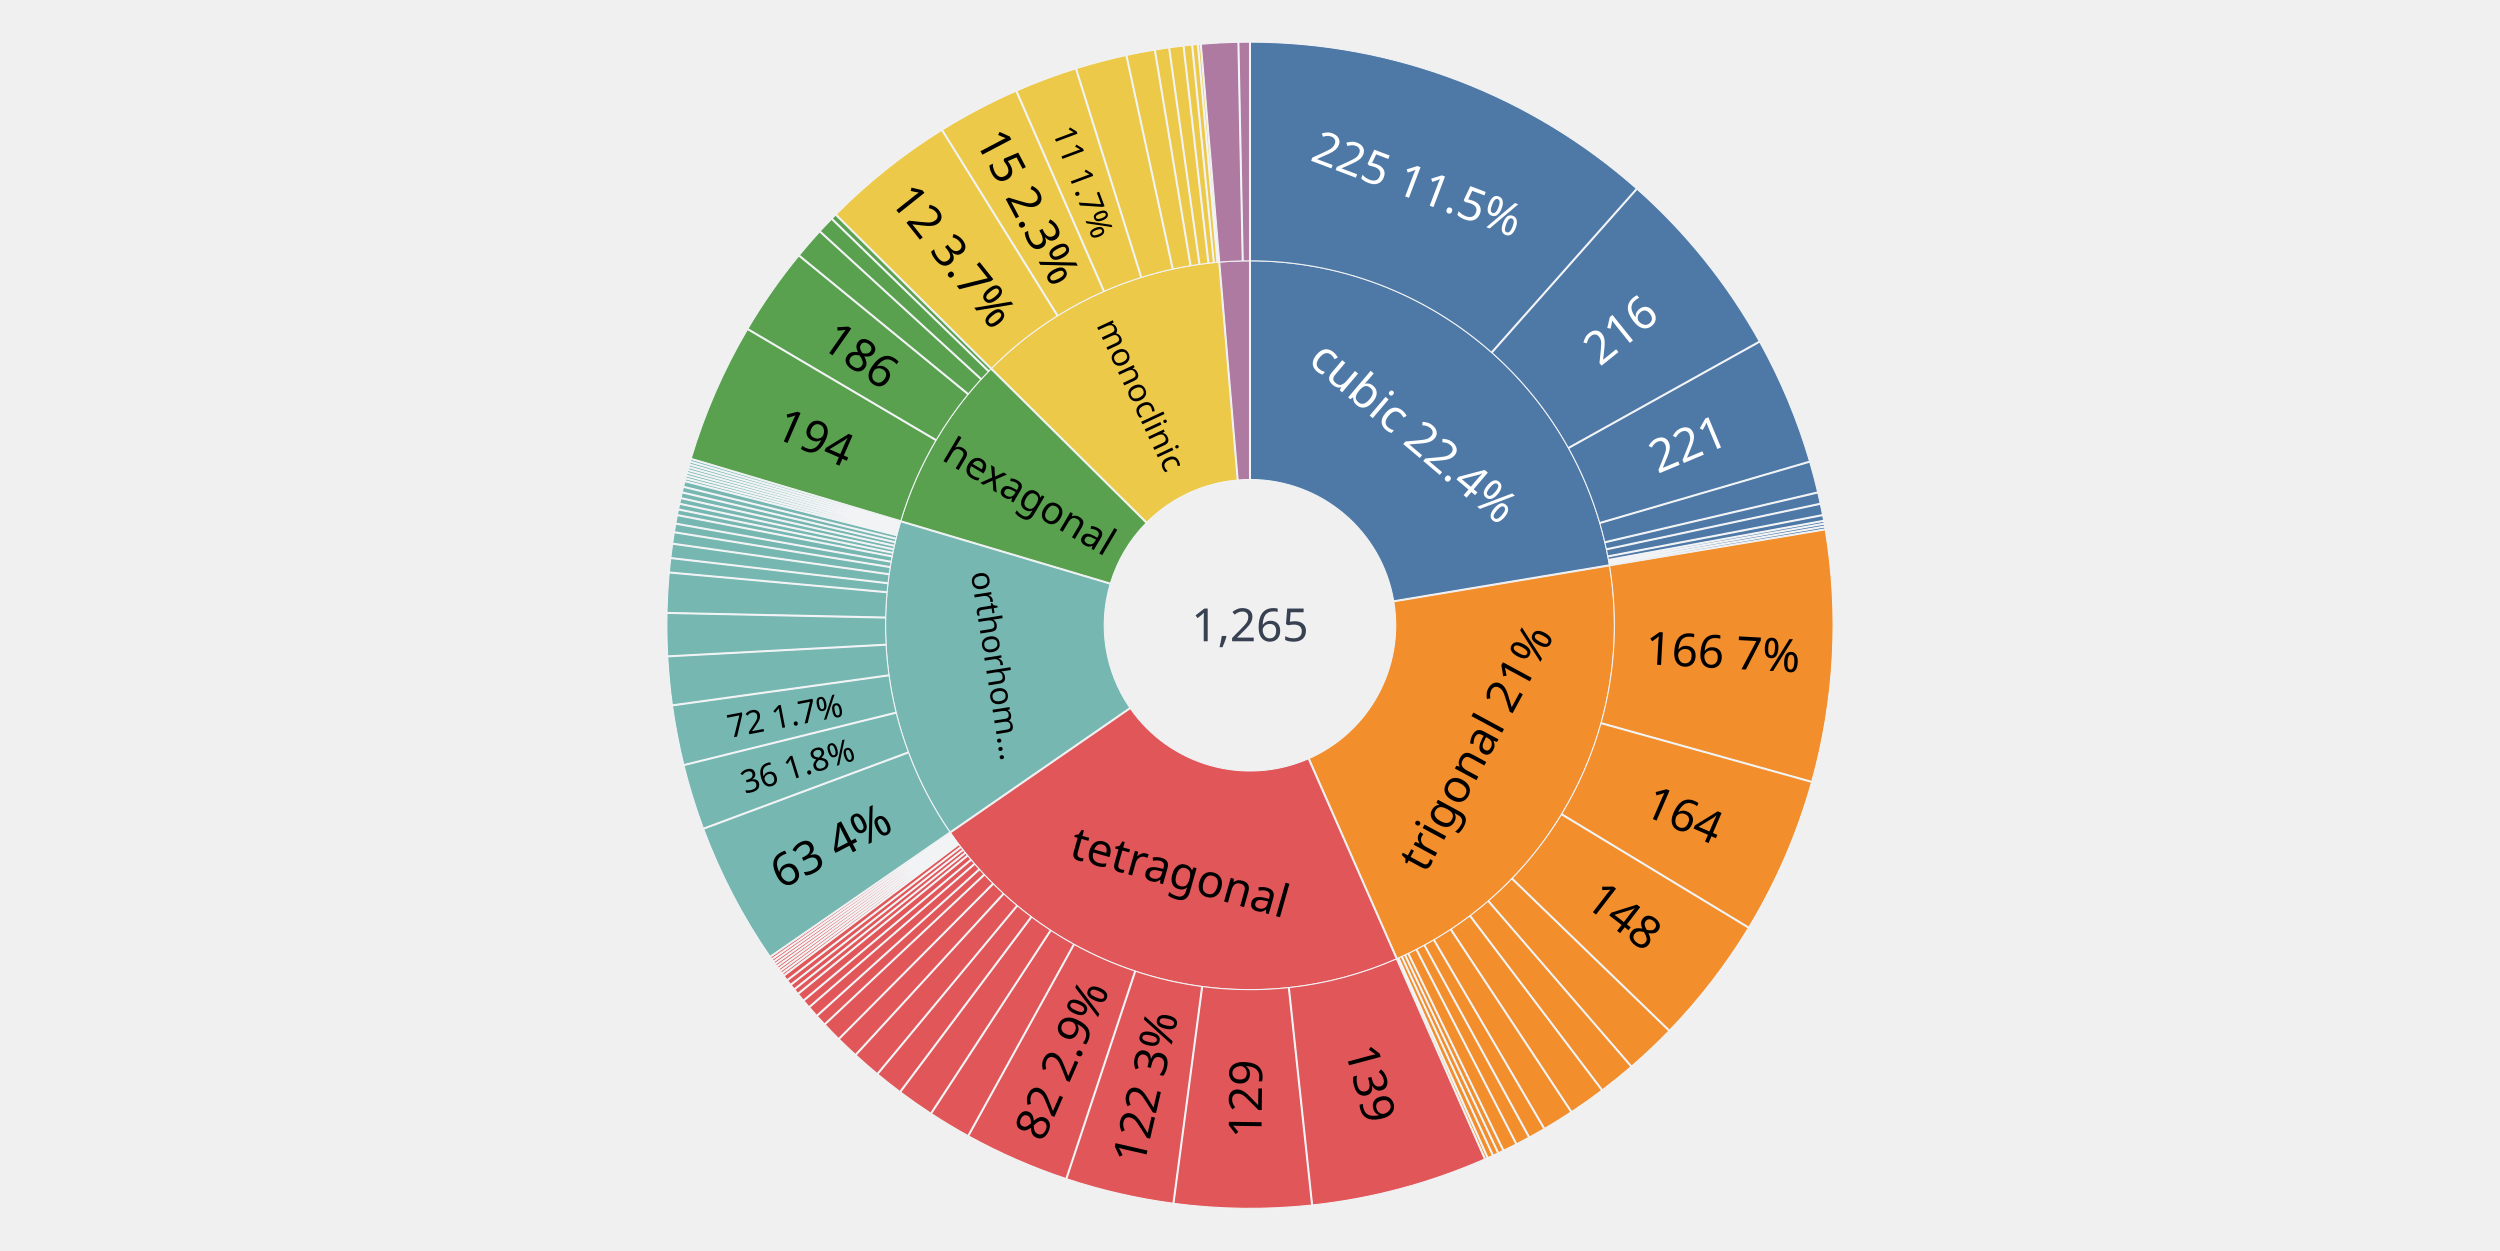
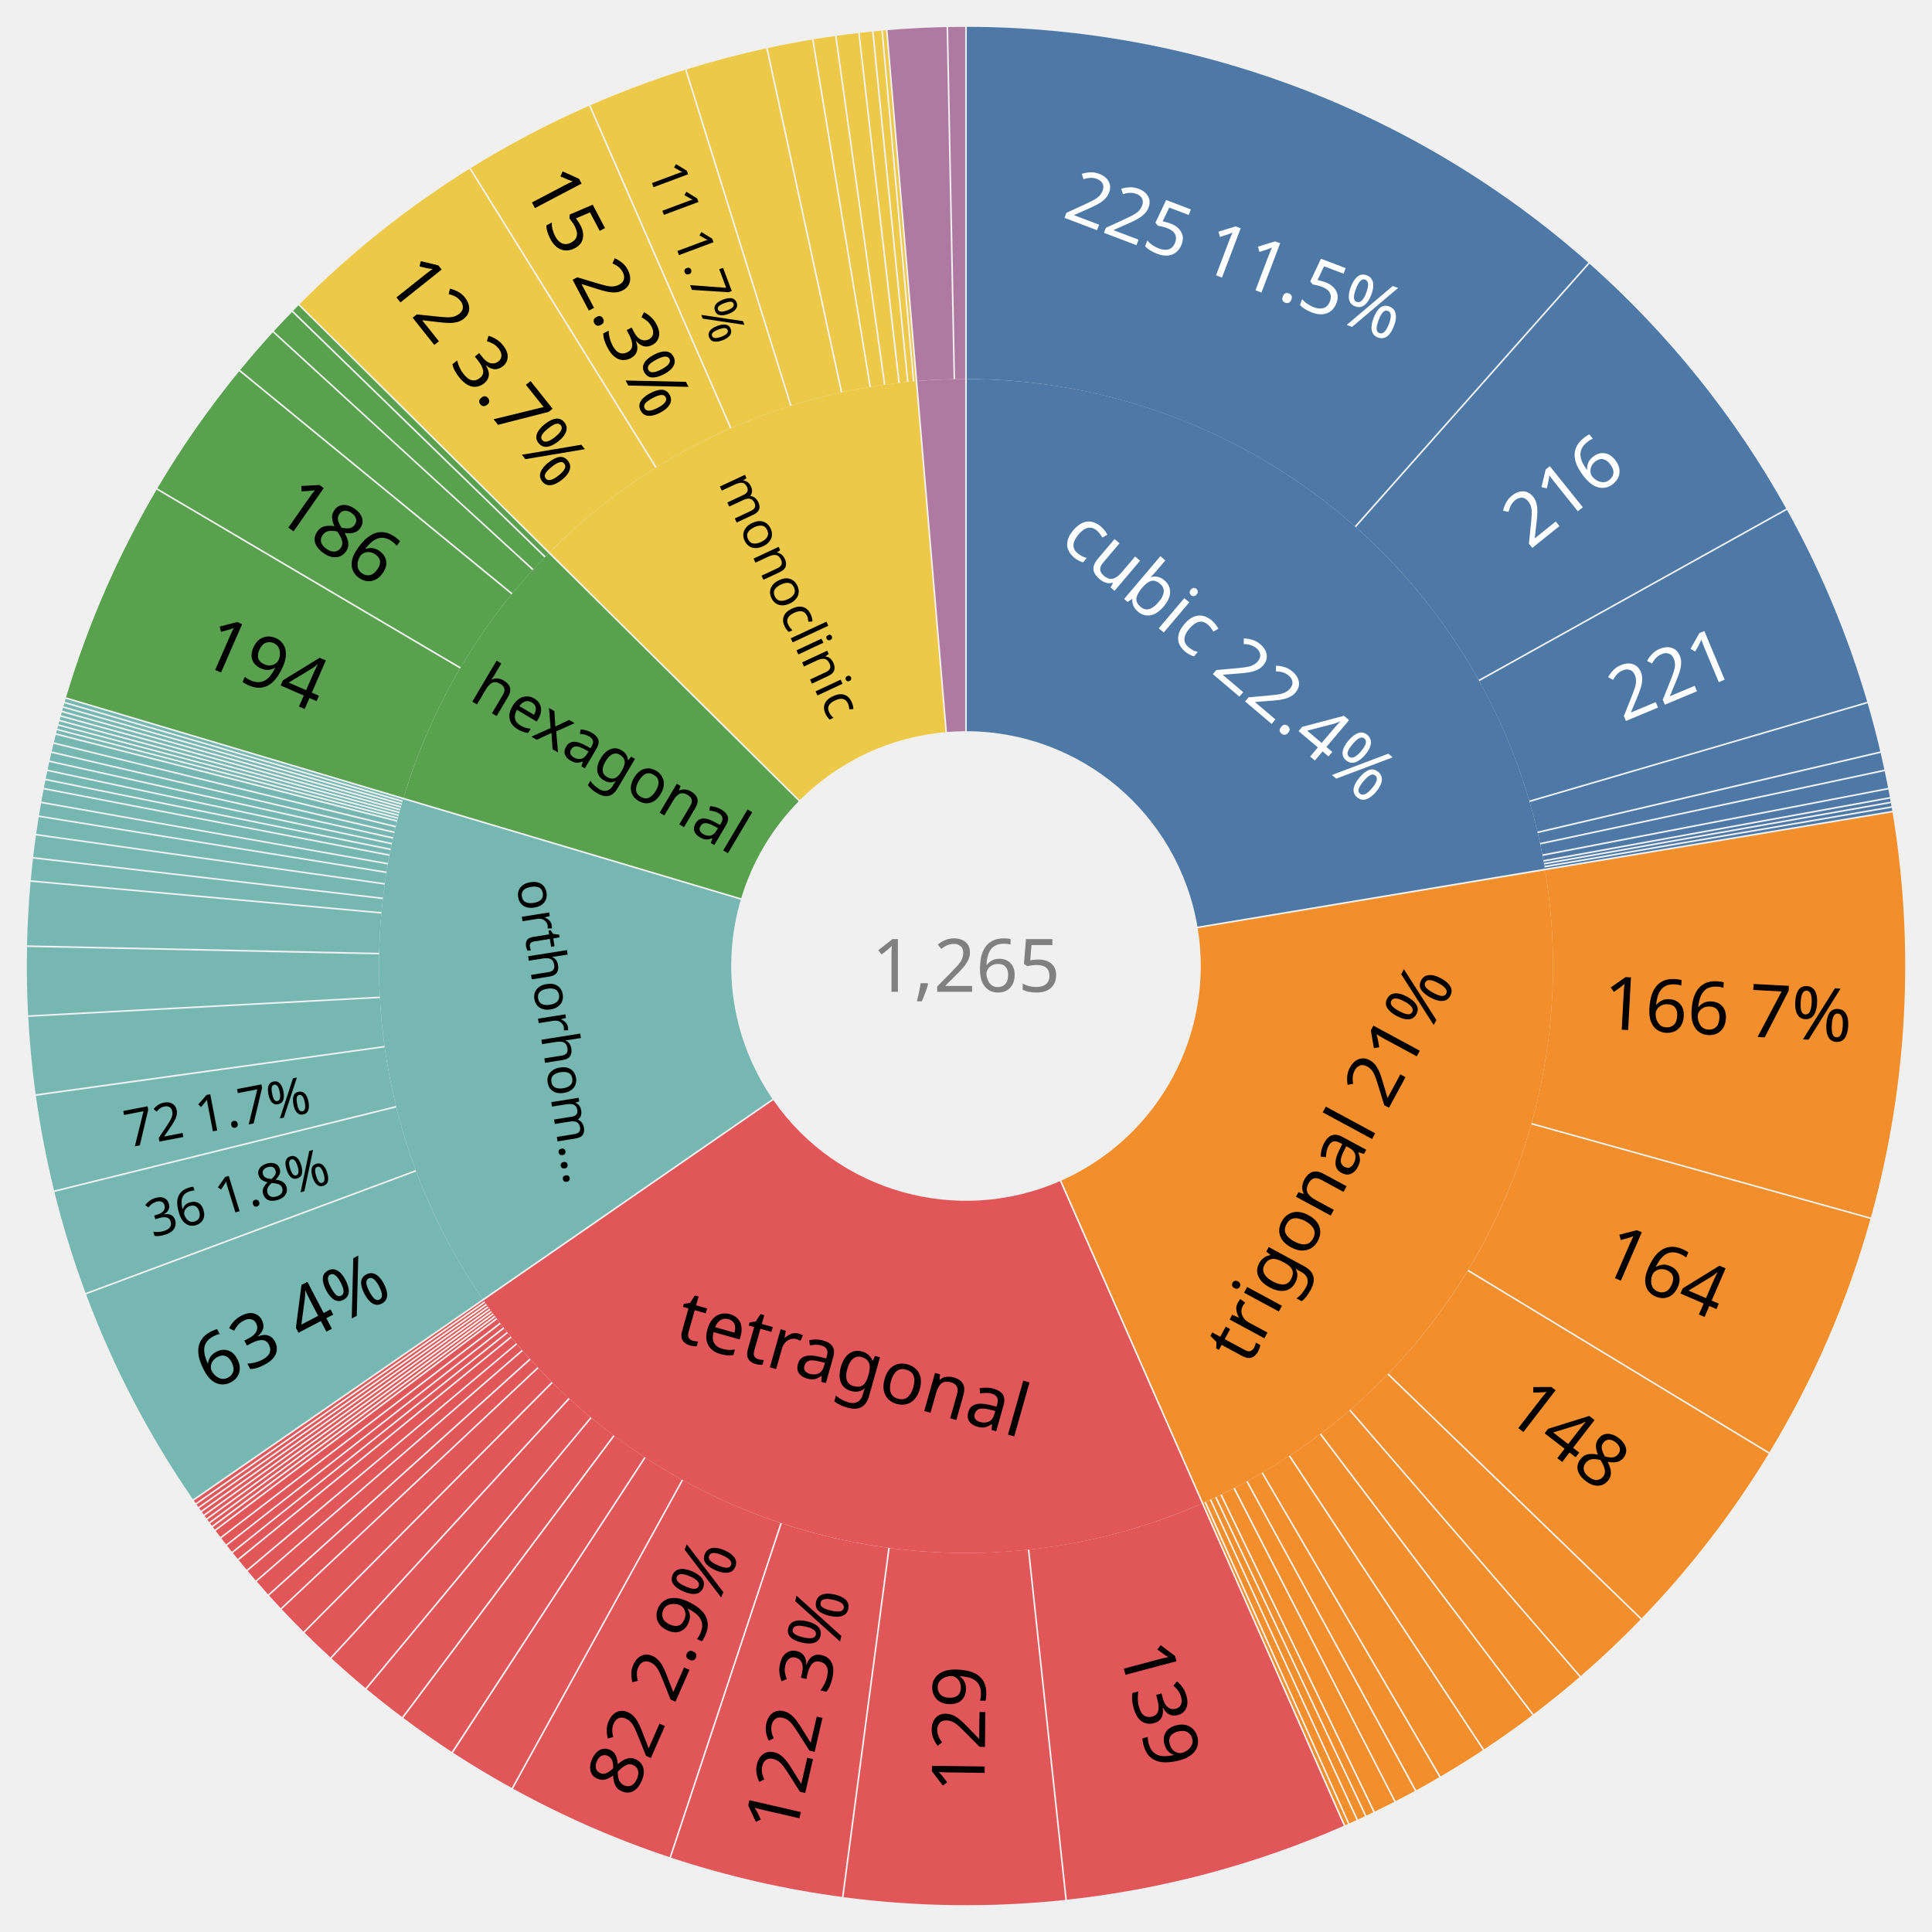
- <svg xmlns="http://www.w3.org/2000/svg" width="600.25" height="300.25" fill="#374151" font-family="system-ui, sans-serif" font-size="11" viewBox="-0.12 -0.12 600.25 300.25">
-   <g stroke="#f1f3f5" stroke-width=".25" class="arcs">
+ <svg xmlns="http://www.w3.org/2000/svg" width="288" height="288" fill="gray" font-family="system-ui, sans-serif" font-size="11" viewBox="156 6 288 288">
+   <g stroke="rgba(0, 0, 0, 0)" stroke-width=".25" class="arcs">
    <path fill="#4e79a7" d="M300.12 62.5a87.5 87.5 0 0 1 86.17 72.99l-51.79 8.64A35 35 0 0 0 300.12 115Z" />
    <path fill="#4e79a7" d="M300.12 10a140 140 0 0 1 92.65 35.15l-34.83 39.29a87.5 87.5 0 0 0-57.82-21.94Zm92.83 35.31a140 140 0 0 1 29.32 36.5l-45.87 25.53a87.5 87.5 0 0 0-18.27-22.74Zm29.44 36.71a140 140 0 0 1 11.95 28.59l-50.39 14.73a87.5 87.5 0 0 0-7.43-17.79Zm12.02 28.82a140 140 0 0 1 1.88 7.16l-51.12 11.96a88 88 0 0 0-1.15-4.39Zm1.94 7.4a140 140 0 0 1 .55 2.48l-51.34 10.93a88 88 0 0 0-.33-1.45Zm.6 2.72a140 140 0 0 1 .51 2.48l-51.56 9.92a88 88 0 0 0-.29-1.47Zm.55 2.72a140 140 0 0 1 .22 1.13l-51.66 9.4-.11-.61Zm.26 1.37.08.44-51.7 9.15-.03-.19Zm.12.68.08.45-51.74 8.89-.04-.19Zm.12.69.07.44-51.78 8.63-.03-.18Z" />
    <path fill="#f28e2c" d="M386.33 135.74a87.5 87.5 0 0 1-50.96 94.29l-21.15-48.05a35 35 0 0 0 20.32-37.61Z" />
    <path fill="#f28e2c" d="M438.12 127.1a140 140 0 0 1-3.23 60.39l-50.57-14.1a87.5 87.5 0 0 0 2.01-37.65Zm-3.3 60.62a140 140 0 0 1-15.05 34.77l-44.89-27.22a87.5 87.5 0 0 0 9.37-21.65Zm-15.17 34.98a140 140 0 0 1-18.92 24.53l-37.74-36.49a87.5 87.5 0 0 0 11.77-15.26Zm-19.09 24.71a140 140 0 0 1-8.92 8.43l-34.33-39.72a88 88 0 0 0 5.51-5.21Zm-9.1 8.59a140 140 0 0 1-6.84 5.53l-31.69-41.85a88 88 0 0 0 4.2-3.4Zm-7.03 5.68a140 140 0 0 1-7.18 5.08l-28.93-43.81a88 88 0 0 0 4.41-3.12Zm-7.39 5.21a140 140 0 0 1-6.28 3.91l-26.5-45.32a88 88 0 0 0 3.85-2.4Zm-6.49 4.04a140 140 0 0 1-3.42 1.93l-25.14-46.1a88 88 0 0 0 2.06-1.16Zm-3.64 2.05a140 140 0 0 1-2.86 1.51l-23.97-46.71a88 88 0 0 0 1.7-.9Zm-3.07 1.62a140 140 0 0 1-2.9 1.44l-22.81-47.28a88 88 0 0 0 1.73-.86Zm-3.12 1.55a140 140 0 0 1-1.03.49l-22.34-47.51.56-.27Zm-1.25.59a140 140 0 0 1-1.04.49l-21.87-47.73.57-.27Zm-1.26.59a140 140 0 0 1-1.05.47l-21.39-47.94.57-.26Zm-1.27.57-.41.18-21.16-48.05.17-.07Z" />
    <path fill="#e15759" d="M335.15 230.13a87.5 87.5 0 0 1-107.06-30.28L271.28 170a35 35 0 0 0 42.71 12.08Z" />
    <path fill="#e15759" d="M356.3 278.18a140 140 0 0 1-41.26 11.01l-5.59-52.2a87.5 87.5 0 0 0 25.7-6.86Zm-41.5 11.04a140 140 0 0 1-33.05-.41l6.89-52.05a87.5 87.5 0 0 0 20.57.25Zm-33.29-.45a140 140 0 0 1-25.48-5.85l16.53-49.83a87.5 87.5 0 0 0 15.84 3.64Zm-25.71-5.93a140 140 0 0 1-23.32-10.2l25.36-45.97a87.5 87.5 0 0 0 14.49 6.34Zm-23.53-10.32a140 140 0 0 1-8.73-5.24l28.71-43.96a88 88 0 0 0 5.38 3.24Zm-8.94-5.38a140 140 0 0 1-7.2-5.04l31.49-42.01a88 88 0 0 0 4.43 3.1Zm-7.4-5.19a140 140 0 0 1-5.26-4.15l33.53-40.4a88 88 0 0 0 3.22 2.54Zm-5.45-4.31a140 140 0 0 1-5.05-4.41l35.5-38.68a88 88 0 0 0 3.08 2.7Zm-5.23-4.58a140 140 0 0 1-3.85-3.67l37.01-37.24a88 88 0 0 0 2.34 2.23Zm-4.02-3.84a140 140 0 0 1-3.23-3.32l38.28-35.93a88 88 0 0 0 1.95 2.01Zm-3.39-3.5a140 140 0 0 1-1.72-1.86l38.99-35.17a88 88 0 0 0 1.01 1.1Zm-1.88-2.05a140 140 0 0 1-1.68-1.9l39.67-34.38a88 88 0 0 0 .99 1.12Zm-1.84-2.08a140 140 0 0 1-1.2-1.4l40.18-33.79a88 88 0 0 0 .69.81Zm-1.36-1.59a140 140 0 0 1-1.17-1.42l40.68-33.18a88 88 0 0 0 .68.82Zm-1.33-1.61a140 140 0 0 1-.72-.89l41.01-32.78.4.49Zm-.87-1.08a140 140 0 0 1-.71-.9l41.33-32.37.39.49Zm-.86-1.09a140 140 0 0 1-.7-.91l41.65-31.95.38.49Zm-.85-1.1a140 140 0 0 1-.7-.91l41.97-31.54.38.49Zm-.84-1.11-.27-.36 42.12-31.33.12.15Zm-.42-.56-.27-.36 42.28-31.12.12.15Zm-.41-.56-.27-.36 42.44-30.91.11.15Zm-.41-.56-.27-.36 42.59-30.7.11.15Zm-.41-.56-.26-.37 42.74-30.49.11.16Zm-.4-.57-.26-.37 42.89-30.27.11.15Zm-.41-.56-.25-.37 43.03-30.07.11.16Zm-.39-.57-.26-.37 43.19-29.85.1.15Z" />
    <path fill="#76b7b2" d="M227.95 199.65a87.5 87.5 0 0 1-11.85-74.5l50.32 14.98a35 35 0 0 0 4.72 29.67Z" />
    <path fill="#76b7b2" d="M184.76 229.5a140 140 0 0 1-15.92-30.54l49.2-18.32a87.5 87.5 0 0 0 9.91 19.01Zm-16.01-30.77a140 140 0 0 1-4.64-15.04l50.97-12.59a88 88 0 0 0 2.88 9.31Zm-4.69-15.28a140 140 0 0 1-2.71-14.09l52-7.22a88 88 0 0 0 1.67 8.72Zm-2.75-14.34a140 140 0 0 1-1.1-11.52l52.42-2.8a88 88 0 0 0 .68 7.11Zm-1.12-11.76a140 140 0 0 1-.16-10.18l52.49 1.11a88 88 0 0 0 .1 6.27Zm-.16-10.43a140 140 0 0 1 .53-9.47l52.29 4.75a88 88 0 0 0-.33 5.83Zm.56-9.71a140 140 0 0 1 .33-3.22l52.15 6.05a88 88 0 0 0-.2 1.92Zm.36-3.46a140 140 0 0 1 .41-3.21l51.98 7.34a88 88 0 0 0-.24 1.92Zm.44-3.45a140 140 0 0 1 .38-2.51l51.83 8.37a88 88 0 0 0-.22 1.48Zm.42-2.75a140 140 0 0 1 .31-1.82l51.7 9.15a88 88 0 0 0-.18 1.04Zm.35-2.06a140 140 0 0 1 .34-1.81l51.55 9.92a88 88 0 0 0-.19 1.04Zm.38-2.05a140 140 0 0 1 .22-1.12l51.46 10.42-.12.62Zm.27-1.36a140 140 0 0 1 .24-1.12l51.34 10.93-.12.61Zm.29-1.36a140 140 0 0 1 .24-1.12l51.24 11.44-.13.61Zm.3-1.36a140 140 0 0 1 .25-1.12l51.12 11.96-.14.6Zm.31-1.36a140 140 0 0 1 .26-1.11l51 12.46-.14.61Zm.32-1.35a140 140 0 0 1 .28-1.11l50.87 12.97-.15.6Zm.34-1.35.11-.44 50.81 13.22-.05.19Zm.17-.67.12-.44 50.74 13.47-.05.19Zm.18-.67.12-.44 50.67 13.72-.05.19Zm.18-.68.12-.43 50.61 13.98-.05.18Zm.18-.67.13-.43 50.53 14.23-.05.18Zm.19-.67.13-.43 50.46 14.48-.05.18Zm.19-.66.13-.44 50.39 14.73-.05.18Zm.2-.67.12-.44 50.32 14.98-.05.19Z" />
    <path fill="#59a14f" d="M216.17 124.92a87.5 87.5 0 0 1 21.6-36.44l37.29 36.97a35 35 0 0 0-8.57 14.45Z" />
    <path fill="#59a14f" d="M165.85 109.94A140 140 0 0 1 179.34 79l45.22 26.67a87.5 87.5 0 0 0-8.39 19.25Zm13.61-31.15a140 140 0 0 1 12.19-17.45l40.6 33.28a87.5 87.5 0 0 0-7.56 10.84Zm12.35-17.64a140 140 0 0 1 4.85-5.6l38.72 35.46a88 88 0 0 0-2.97 3.42Zm5.01-5.78a140 140 0 0 1 2.7-2.85l37.65 36.59a88 88 0 0 0-1.63 1.72Zm2.87-3.03a140 140 0 0 1 .8-.82l37.28 36.96-.43.45Z" />
    <path fill="#edc949" d="M237.95 88.31a87.5 87.5 0 0 1 54.55-25.49l4.43 52.32a35 35 0 0 0-21.7 10.13Z" />
    <path fill="#edc949" d="M200.66 51.35a140 140 0 0 1 25.31-20.18l27.72 44.59a87.5 87.5 0 0 0-15.74 12.55Zm25.52-20.3a140 140 0 0 1 17.61-9.27l21.04 48.1a87.5 87.5 0 0 0-10.93 5.75Zm17.84-9.37a140 140 0 0 1 14.09-5.27l15.67 50.11a88 88 0 0 0-8.73 3.26Zm14.33-5.34a140 140 0 0 1 11.86-3.13l11.12 51.3a88 88 0 0 0-7.32 1.94Zm12.1-3.18a140 140 0 0 1 6.59-1.26l8.56 51.79a88 88 0 0 0-4.03.77Zm6.83-1.3a140 140 0 0 1 3.19-.49l7.28 51.99a88 88 0 0 0-1.91.29Zm3.43-.52a140 140 0 0 1 3.21-.41l5.98 52.15a88 88 0 0 0-1.91.25Zm3.45-.44a140 140 0 0 1 1.83-.2l5.21 52.24a88 88 0 0 0-1.05.12Zm2.08-.22a140 140 0 0 1 1.14-.11l4.69 52.29-.63.06Zm1.38-.13.45-.04 4.43 52.31-.19.02Z" />
    <path fill="#af7aa1" d="M292.74 62.8a88 88 0 0 1 7.14-.3V115a35 35 0 0 0-2.71.12Z" />
    <path fill="#af7aa1" d="M288.31 10.49a140 140 0 0 1 8.79-.46l1.04 52.49a88 88 0 0 0-5.4.28Zm9.03-.46a140 140 0 0 1 2.54-.03v52.5a88 88 0 0 0-1.5.02Z" />
  </g>
  <g class="arc-labels" dominant-baseline="central" text-anchor="middle">
    <text fill="#fff" class="arc-label" transform="rotate(40.27 28.969 514.745)">cubic 22.4%</text>
    <text fill="#fff" class="arc-label" transform="rotate(20.77 51.099 950.368)">225 11.5%</text>
    <text fill="#fff" class="arc-label" transform="rotate(-38.77 306.277 -512.945)">216</text>
    <text fill="#fff" class="arc-label" transform="rotate(-22.7 466.766 -955.627)">221</text>
    <text fill="#000" class="arc-label" transform="rotate(-61.61 327.152 -207.202)">trigonal 21%</text>
    <text fill="#000" class="arc-label" transform="rotate(3.06 -2714.824 7820.26)">166 7%</text>
    <text fill="#000" class="arc-label" transform="rotate(23.41 -268.877 1073.523)">164</text>
    <text fill="#000" class="arc-label" transform="rotate(37.64 -126.934 681.997)">148</text>
    <text fill="#000" class="arc-label" transform="rotate(15.79 -611.687 1126.06)">tetragonal</text>
    <text fill="#000" class="arc-label" transform="rotate(75.06 -4.511 344.313)">139</text>
    <text fill="#000" class="arc-label" transform="rotate(-89.29 282.81 -19.286)">129</text>
    <text fill="#000" class="arc-label" transform="rotate(-77.05 301.079 -41.97)">122 3%</text>
    <text fill="#000" class="arc-label" transform="rotate(-66.38 321.53 -67.364)">82 2.9%</text>
    <text fill="#000" class="arc-label" font-size="7.7" transform="rotate(80.96 26.242 220.127)">orthorhom…</text>
    <text fill="#000" class="arc-label" transform="rotate(-27.53 513.028 -305.14)">63 4%</text>
    <text fill="#000" class="arc-label" font-size="7.7" transform="rotate(-17.15 704.257 -542.583)">36 1.8%</text>
    <text fill="#000" class="arc-label" font-size="7.7" transform="rotate(-10.89 993.696 -901.97)">72 1.7%</text>
    <text fill="#000" class="arc-label" font-size="9.35" transform="rotate(30.66 -92.966 510.466)">hexagonal</text>
    <text fill="#000" class="arc-label" transform="rotate(23.55 -152.914 521.738)">194</text>
    <text fill="#000" class="arc-label" transform="rotate(34.93 -31.502 370.985)">186</text>
    <text fill="#000" class="arc-label" font-size="7.7" transform="rotate(64.96 62.808 262.526)">monoclinic</text>
    <text fill="#000" class="arc-label" transform="rotate(51.44 51.176 268.327)">12 3.7%</text>
    <text fill="#000" class="arc-label" transform="rotate(62.25 82.669 229.223)">15 2.3%</text>
    <text fill="#000" class="arc-label" font-size="7.7" transform="rotate(69.51 98.783 209.214)">11 1.7%</text>
  </g>
  <text class="center-label" font-weight="700" text-anchor="middle" transform="translate(300 150)">
    <tspan x="0" class="center-value" dy=".35em" font-weight="400" opacity=".8">1,265</tspan>
  </text>
</svg>
